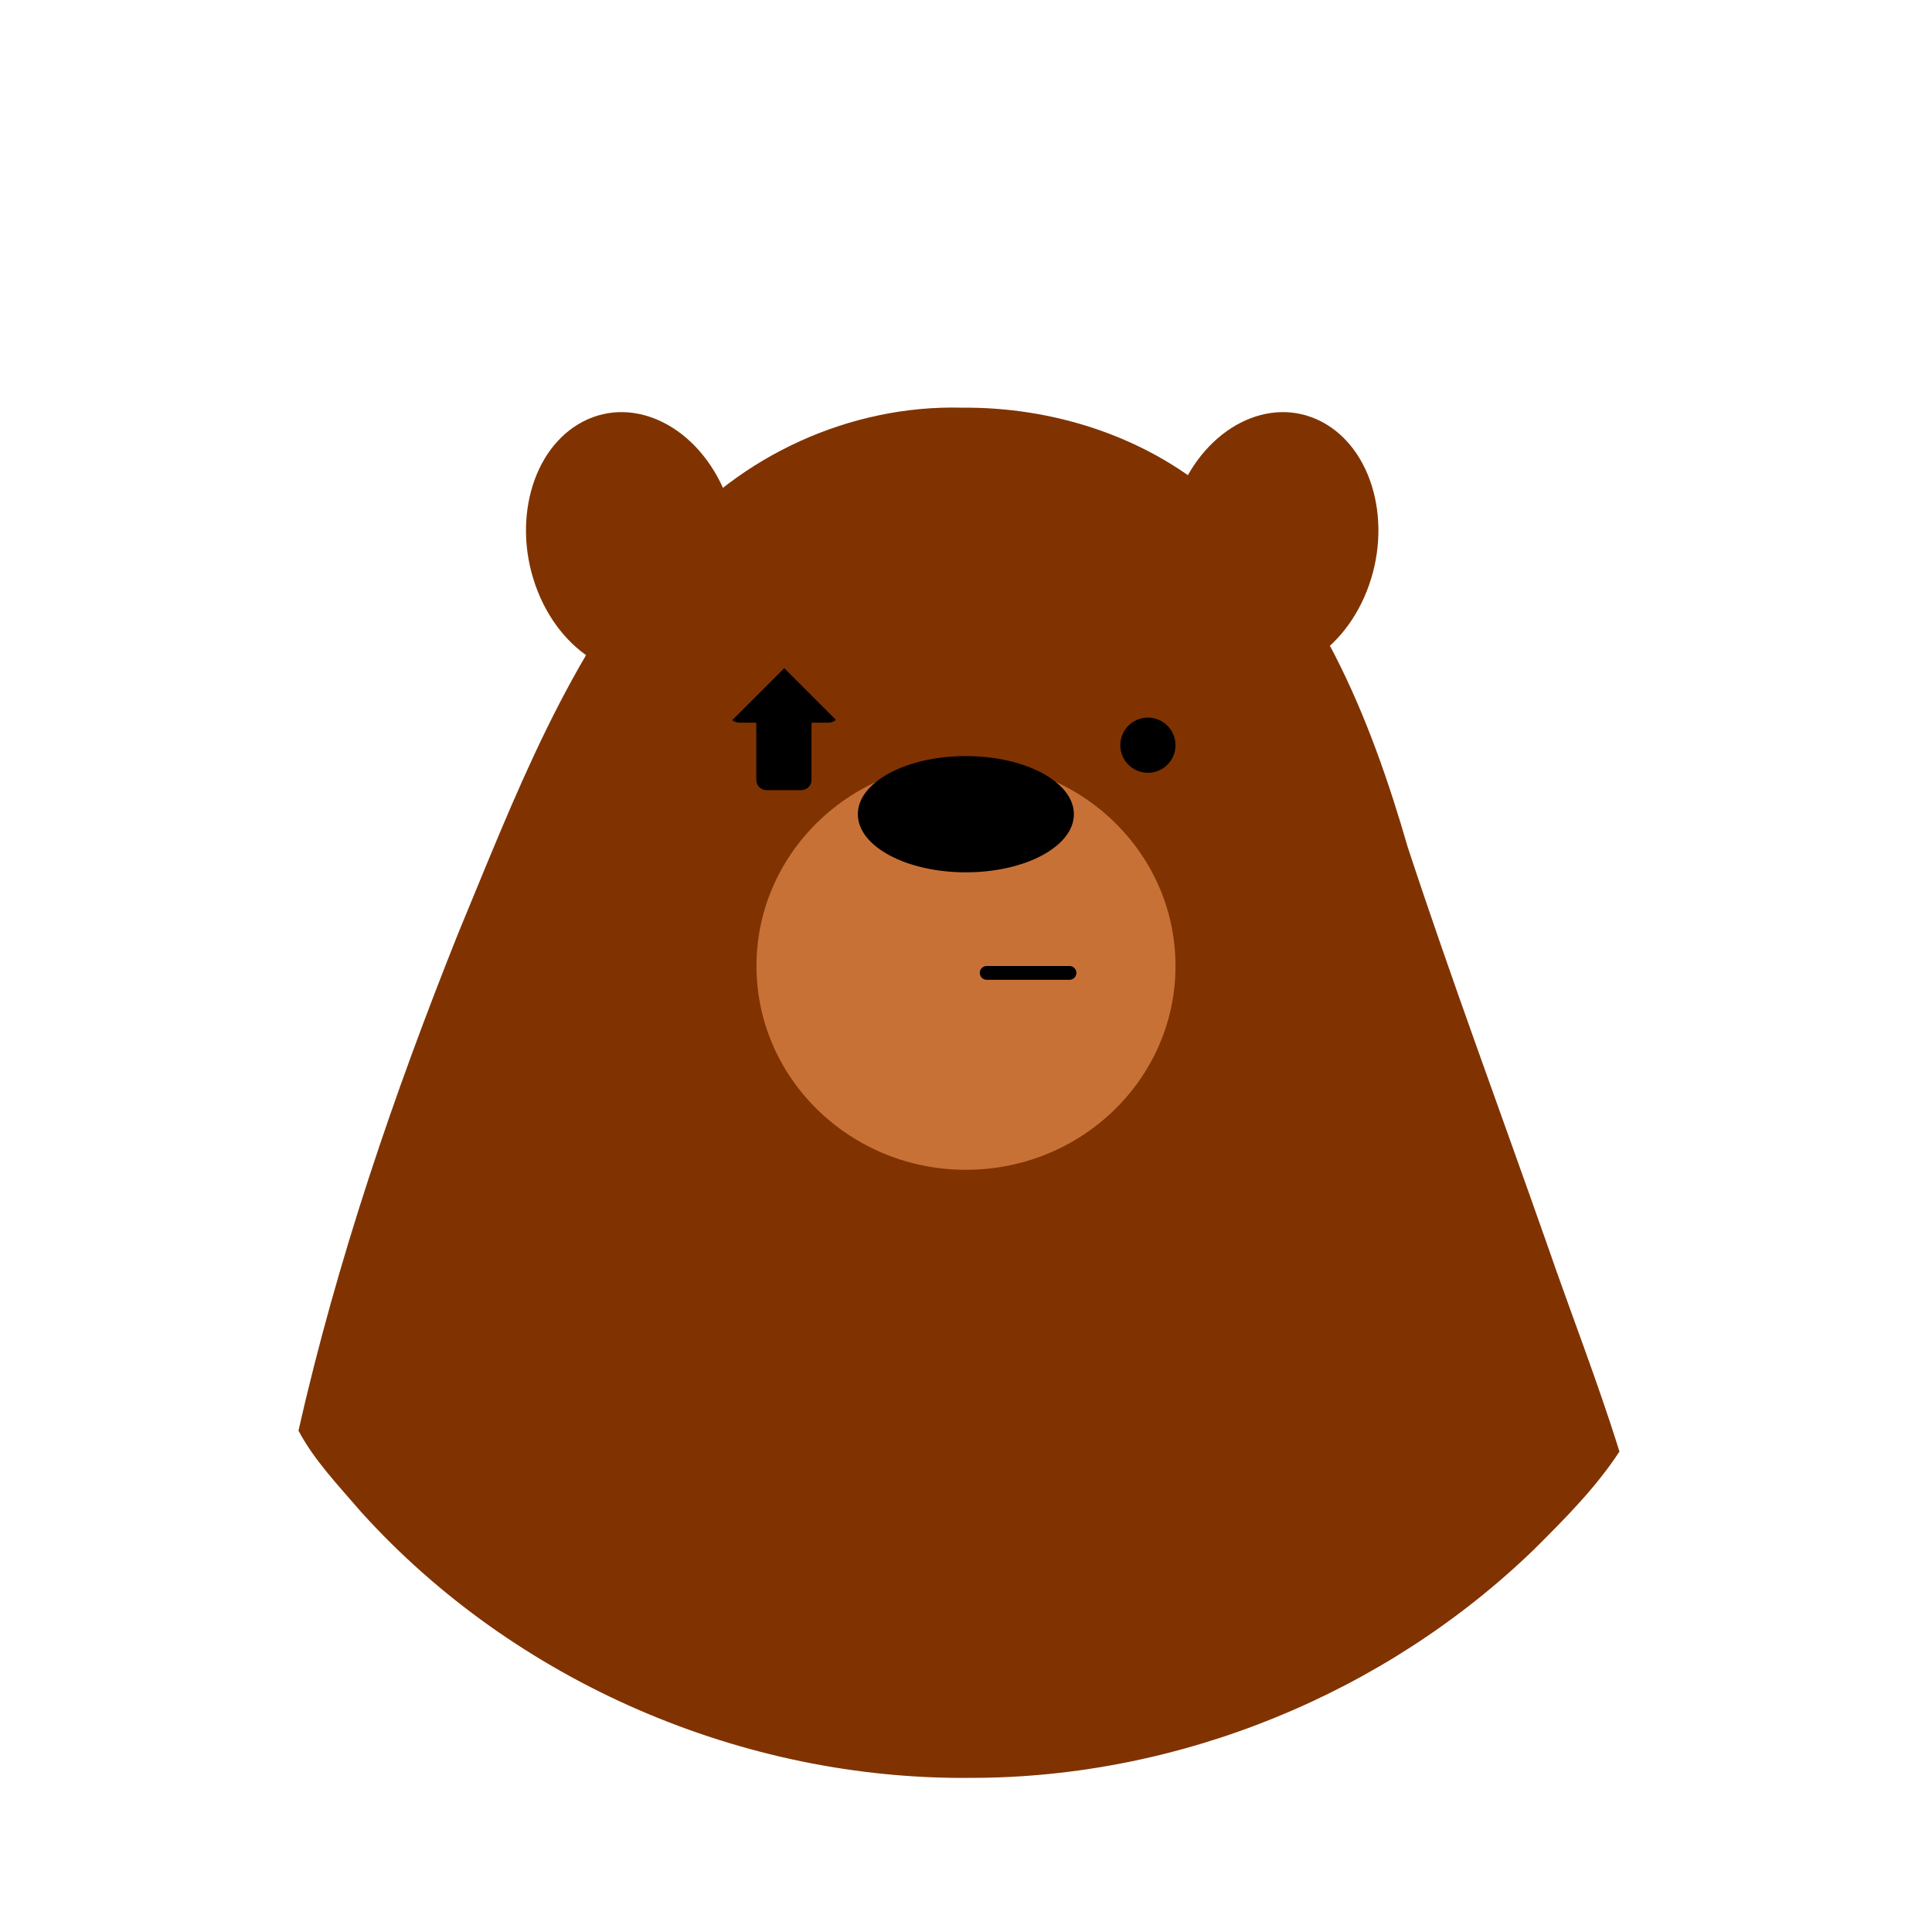
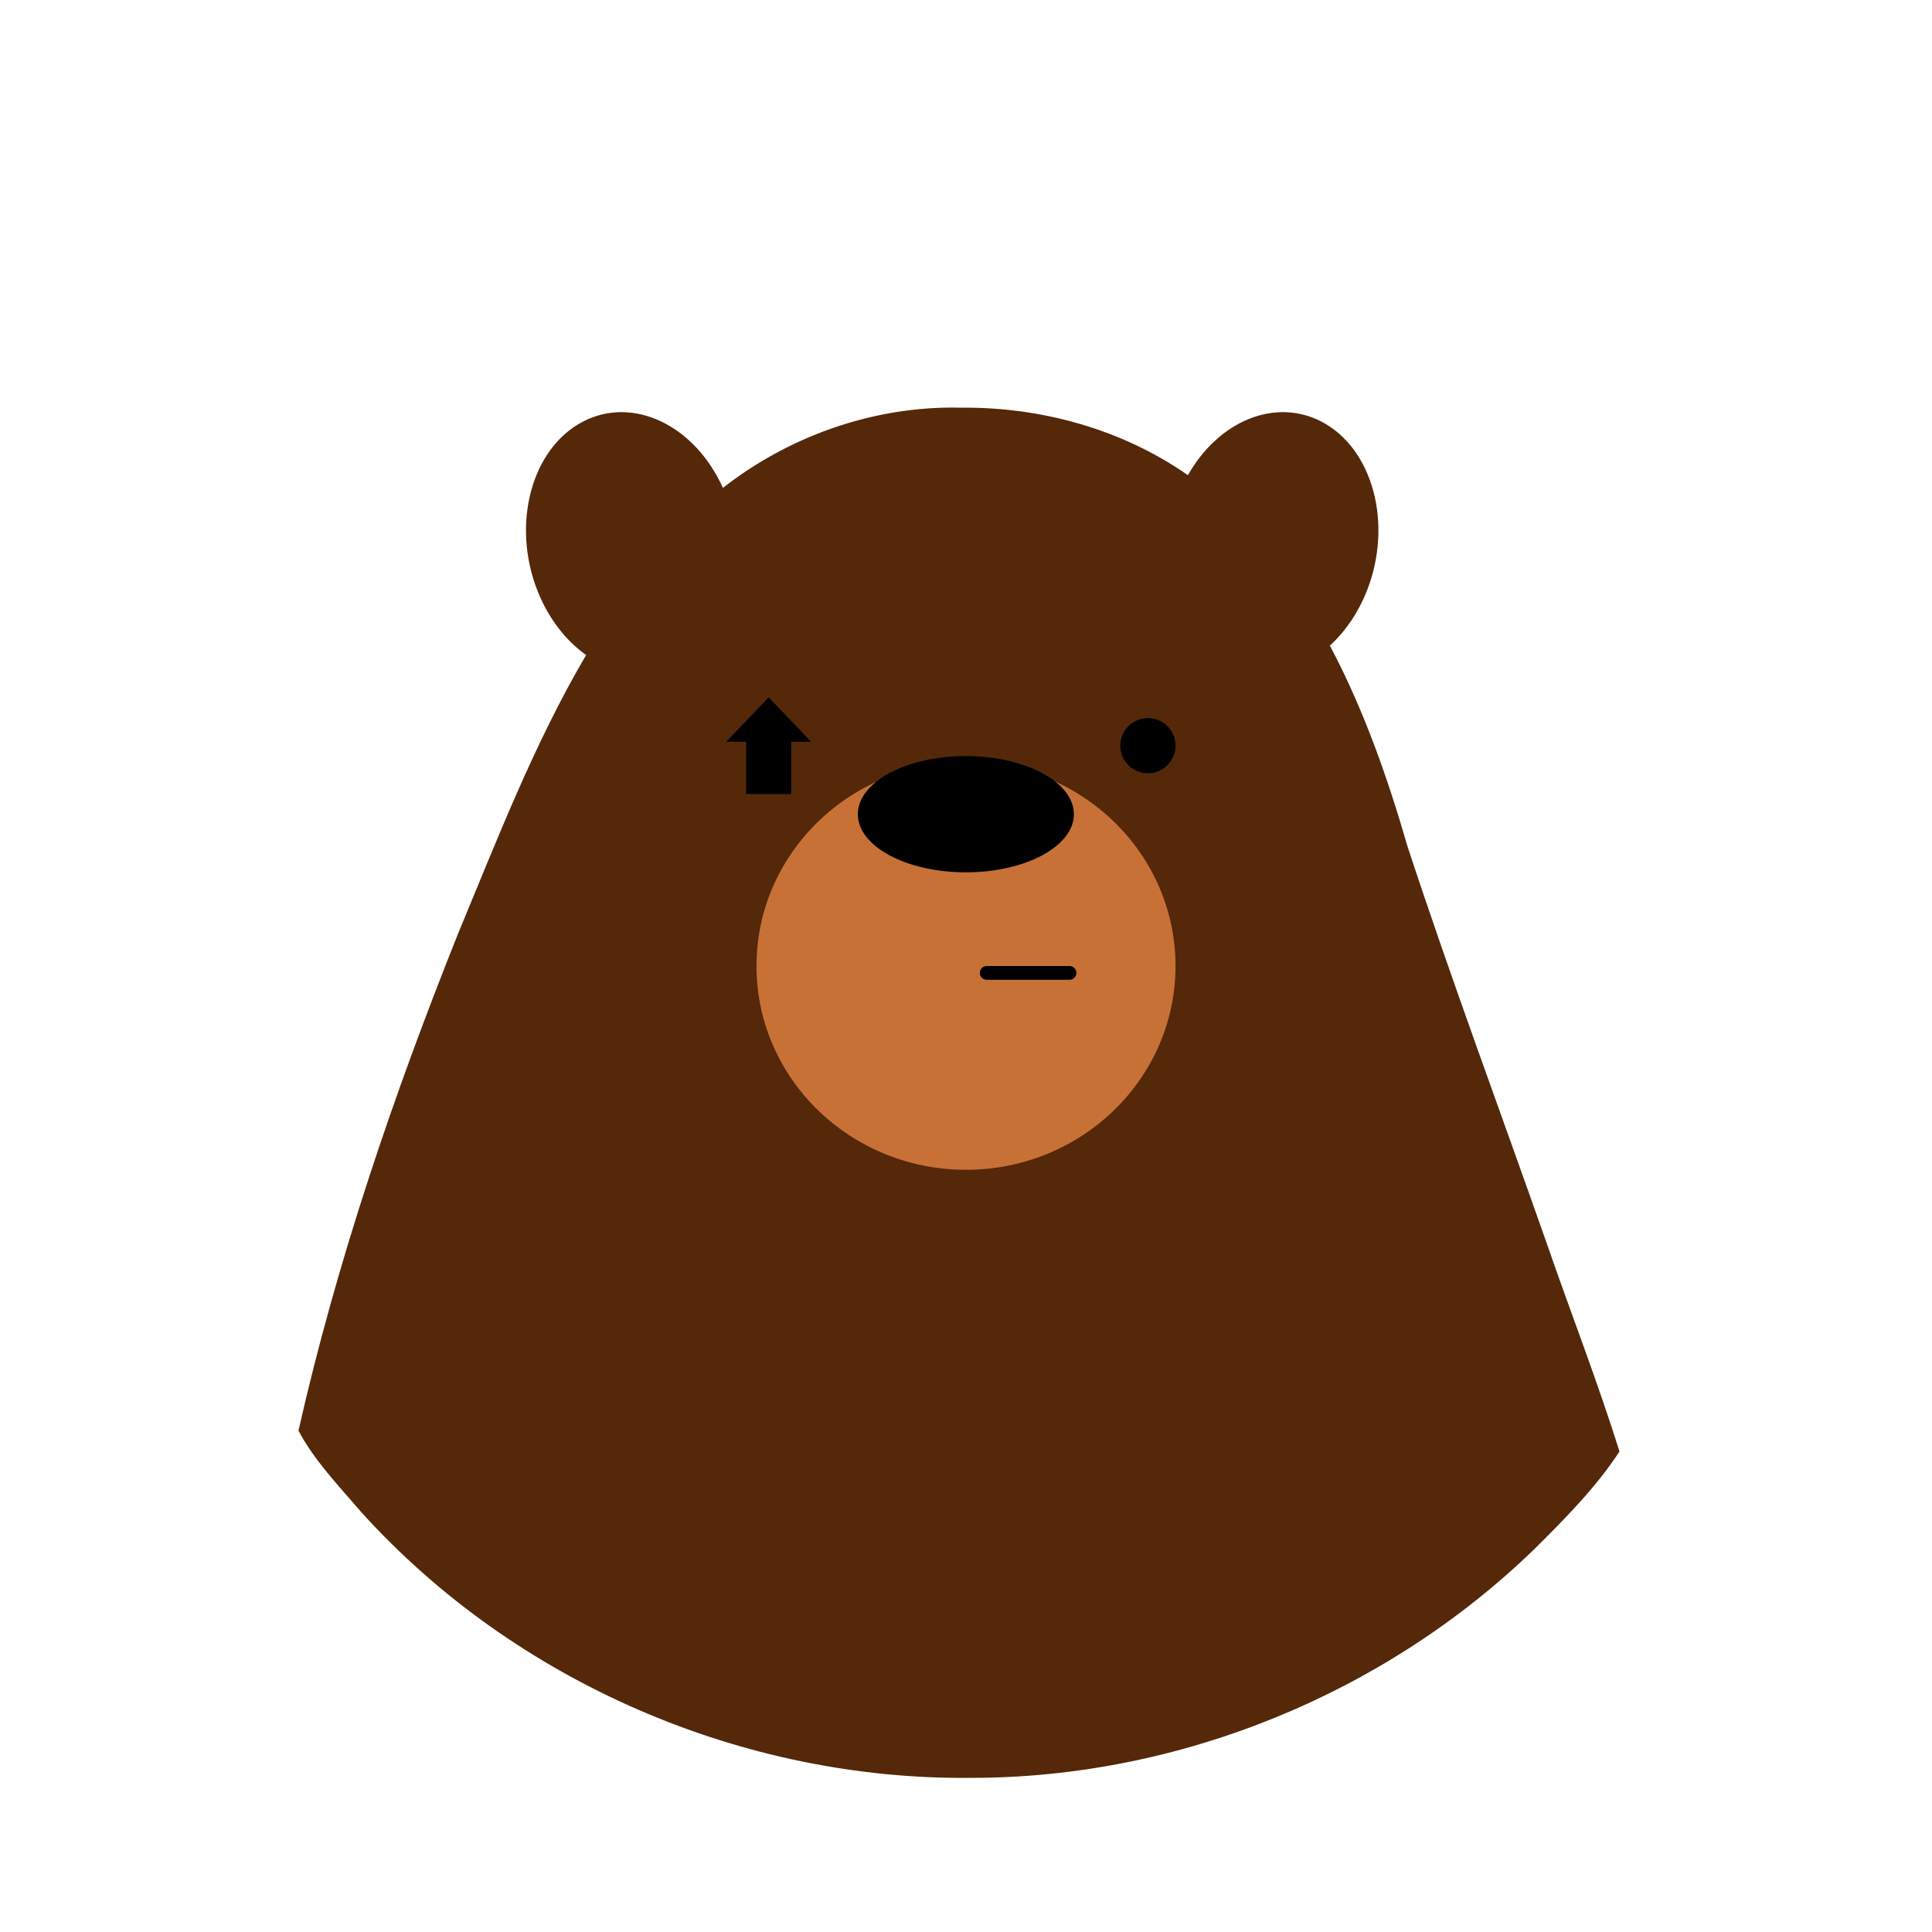
- <svg xmlns="http://www.w3.org/2000/svg" width="700" height="700" viewBox="0 0 700 700" id="svg2" version="1.1">
+ <svg xmlns="http://www.w3.org/2000/svg" version="1.1" id="svg2" viewBox="0 0 700 700" height="700" width="700">
  <defs id="defs4">
    <linearGradient id="linearGradient4146">
-       <stop id="stop4156" offset="0" style="stop-color:#00bf00;stop-opacity:1;" />
-       <stop id="stop4154" offset="1" style="stop-color:#00f700;stop-opacity:0" />
+       <stop style="stop-color:#00bf00;stop-opacity:1;" offset="0" id="stop4156" />
+       <stop style="stop-color:#00f700;stop-opacity:0" offset="1" id="stop4154" />
    </linearGradient>
  </defs>
-   <g id="layer1" transform="translate(0,-352.3622)">
-     <path style="fill:#803300;fill-opacity:1;stroke:none;stroke-width:9.173;stroke-linecap:round;stroke-linejoin:round;stroke-miterlimit:4;stroke-dasharray:none;stroke-opacity:1" d="m 348.594,500.072 c -40.413,-1.071 -80.479,17.257 -106.5,48.125 -36.17,40.869 -55.542,92.883 -76.179,142.569 -23.397,58.53 -43.835,118.406 -57.773,179.939 5.734,10.862 14.726,20.148 22.769,29.547 55.655,61.579 138.273,97.219 221.194,96.261 75.246,-0.025 149.694,-30.478 203.723,-82.781 11.079,-11.021 22.462,-22.45 30.928,-35.452 -7.872,-25.283 -17.701,-50.373 -26.388,-75.562 C 543.571,754.914 525.875,707.398 510.045,659.283 496.481,612.378 477.19,564.218 439.399,531.459 414.363,510.217 381.198,499.8 348.594,500.072 Z" id="path4160" />
-     <path style="fill:#c87137;fill-opacity:1;stroke:none;stroke-width:8;stroke-linecap:round;stroke-linejoin:round;stroke-miterlimit:4;stroke-dasharray:none;stroke-opacity:1" id="path4195" d="m 425.909,702.362 a 75.909,73.838 0 0 1 -75.52,73.837 75.909,73.838 0 0 1 -76.293,-73.081 75.909,73.838 0 0 1 74.74,-74.584 75.909,73.838 0 0 1 77.057,72.319" />
-     <path style="fill:#000000;fill-opacity:1;stroke:none;stroke-width:8;stroke-linecap:round;stroke-linejoin:round;stroke-miterlimit:4;stroke-dasharray:none;stroke-opacity:1" id="path4197" d="m 389.091,647.362 a 39.142,21.061 0 0 1 -38.942,21.061 39.142,21.061 0 0 1 -39.34,-20.845 39.142,21.061 0 0 1 38.54,-21.274 39.142,21.061 0 0 1 39.734,20.628" />
-     <rect style="fill:#000000;fill-opacity:1;stroke:none;stroke-width:8;stroke-linecap:round;stroke-linejoin:round;stroke-miterlimit:4;stroke-dasharray:none;stroke-opacity:1" id="rect4199" width="35" height="5" x="355" y="702.362" ry="2.5" />
-     <path d="m 425.909,622.362 a 10,10 0 0 1 -9.949,10 10,10 0 0 1 -10.051,-9.898 10,10 0 0 1 9.846,-10.101 10,10 0 0 1 10.151,9.794" id="path4207" style="fill:#000000;fill-opacity:1;stroke:none;stroke-width:8;stroke-linecap:round;stroke-linejoin:round;stroke-miterlimit:4;stroke-dasharray:none;stroke-opacity:1" />
-     <path style="fill:#803300;fill-opacity:1;stroke:none;stroke-width:8;stroke-linecap:round;stroke-linejoin:round;stroke-miterlimit:4;stroke-dasharray:none;stroke-opacity:1" id="path4209" d="m 54.04,596.164 a 38.265,47.523 0 0 1 -38.069,47.522 38.265,47.523 0 0 1 -38.459,-47.036 38.265,47.523 0 0 1 37.676,-48.004 38.265,47.523 0 0 1 38.844,46.545" transform="matrix(0.8967207,-0.4425968,0.3602746,0.9328463,0,0)" />
-     <path transform="matrix(-0.8967207,-0.4425968,-0.3602746,0.9328463,0,0)" d="m -592.236,289.534 a 38.265,47.523 0 0 1 -38.069,47.522 38.265,47.523 0 0 1 -38.459,-47.036 38.265,47.523 0 0 1 37.676,-48.004 38.265,47.523 0 0 1 38.844,46.545" id="path4211" style="fill:#803300;fill-opacity:1;stroke:none;stroke-width:8;stroke-linecap:round;stroke-linejoin:round;stroke-miterlimit:4;stroke-dasharray:none;stroke-opacity:1" />
-     <path style="fill:#000000;fill-opacity:1;stroke:#000000;stroke-width:0;stroke-linecap:round;stroke-linejoin:round;stroke-miterlimit:4;stroke-dasharray:none;stroke-opacity:1" d="m 284.152,594.453 -18.369,18.367 c -0.159,0.159 -0.332,0.292 -0.51,0.416 0.658,0.588 1.52,0.955 2.477,0.955 l 6.275,0 0,20.738 c 0,2.063 1.661,3.725 3.725,3.725 l 12.551,0 c 2.063,0 3.725,-1.661 3.725,-3.725 l 0,-20.738 6.275,0 c 1.009,0 1.919,-0.4 2.588,-1.047 -0.083,-0.07 -0.172,-0.127 -0.25,-0.205 l -18.486,-18.486 z" id="rect4155" />
+   <g transform="translate(0,-352.3622)" id="layer1">
+     <path transform="translate(0,352.3622)" id="path4160" d="M 344.807 147.666 C 314.898 147.766 285.422 158.4 261.932 176.764 A 47.861 37.841 77.762 0 0 211.283 152.719 A 47.861 37.841 77.762 0 0 194.793 214.174 A 47.861 37.841 77.762 0 0 212.359 237.34 C 193.6 269.233 180.054 304.365 165.916 338.404 C 142.519 396.935 122.081 456.81 108.143 518.344 C 113.876 529.206 122.87 538.492 130.912 547.891 C 186.567 609.47 269.184 645.108 352.105 644.15 C 427.352 644.125 501.799 613.672 555.828 561.369 C 566.907 550.348 578.29 538.92 586.756 525.918 C 578.884 500.635 569.056 475.545 560.369 450.355 C 543.571 402.552 525.875 355.037 510.045 306.922 C 502.872 282.117 494.096 256.962 481.83 233.918 A 37.841 47.861 12.238 0 0 495.207 214.174 A 37.841 47.861 12.238 0 0 478.717 152.719 A 37.841 47.861 12.238 0 0 430.398 172.17 C 406.697 155.596 377.429 147.47 348.594 147.711 C 347.331 147.677 346.068 147.662 344.807 147.666 z " style="fill:#542809;fill-opacity:1;stroke:none;stroke-width:9.173;stroke-linecap:round;stroke-linejoin:round;stroke-miterlimit:4;stroke-dasharray:none;stroke-opacity:1" />
+     <path d="m 425.909,702.362 a 75.909,73.838 0 0 1 -75.52,73.837 75.909,73.838 0 0 1 -76.293,-73.081 75.909,73.838 0 0 1 74.74,-74.584 75.909,73.838 0 0 1 77.057,72.319" id="path4195" style="fill:#c87137;fill-opacity:1;stroke:none;stroke-width:8;stroke-linecap:round;stroke-linejoin:round;stroke-miterlimit:4;stroke-dasharray:none;stroke-opacity:1" />
+     <path d="m 389.091,647.362 a 39.142,21.061 0 0 1 -38.942,21.061 39.142,21.061 0 0 1 -39.34,-20.845 39.142,21.061 0 0 1 38.54,-21.274 39.142,21.061 0 0 1 39.734,20.628" id="path4197" style="fill:#000000;fill-opacity:1;stroke:none;stroke-width:8;stroke-linecap:round;stroke-linejoin:round;stroke-miterlimit:4;stroke-dasharray:none;stroke-opacity:1" />
+     <rect ry="2.5" y="702.362" x="355" height="5" width="35" id="rect4199" style="fill:#000000;fill-opacity:1;stroke:none;stroke-width:8;stroke-linecap:round;stroke-linejoin:round;stroke-miterlimit:4;stroke-dasharray:none;stroke-opacity:1" />
+     <path style="fill:#000000;fill-opacity:1;stroke:none;stroke-width:8;stroke-linecap:round;stroke-linejoin:round;stroke-miterlimit:4;stroke-dasharray:none;stroke-opacity:1" id="path4207" d="m 425.909,622.541 a 10,10 0 0 1 -9.949,10 10,10 0 0 1 -10.051,-9.898 10,10 0 0 1 9.846,-10.101 10,10 0 0 1 10.151,9.794" />
+     <path id="rect4284" d="m 278.502,605.023 -15.403,16.105 7.234,0 0,18.93 16.339,0 0,-18.93 7.236,0 -15.405,-16.105 z" style="fill:#000000;fill-opacity:1;stroke:none;stroke-width:2;stroke-linecap:round;stroke-linejoin:round;stroke-miterlimit:4;stroke-dasharray:none;stroke-opacity:1" />
  </g>
</svg>
